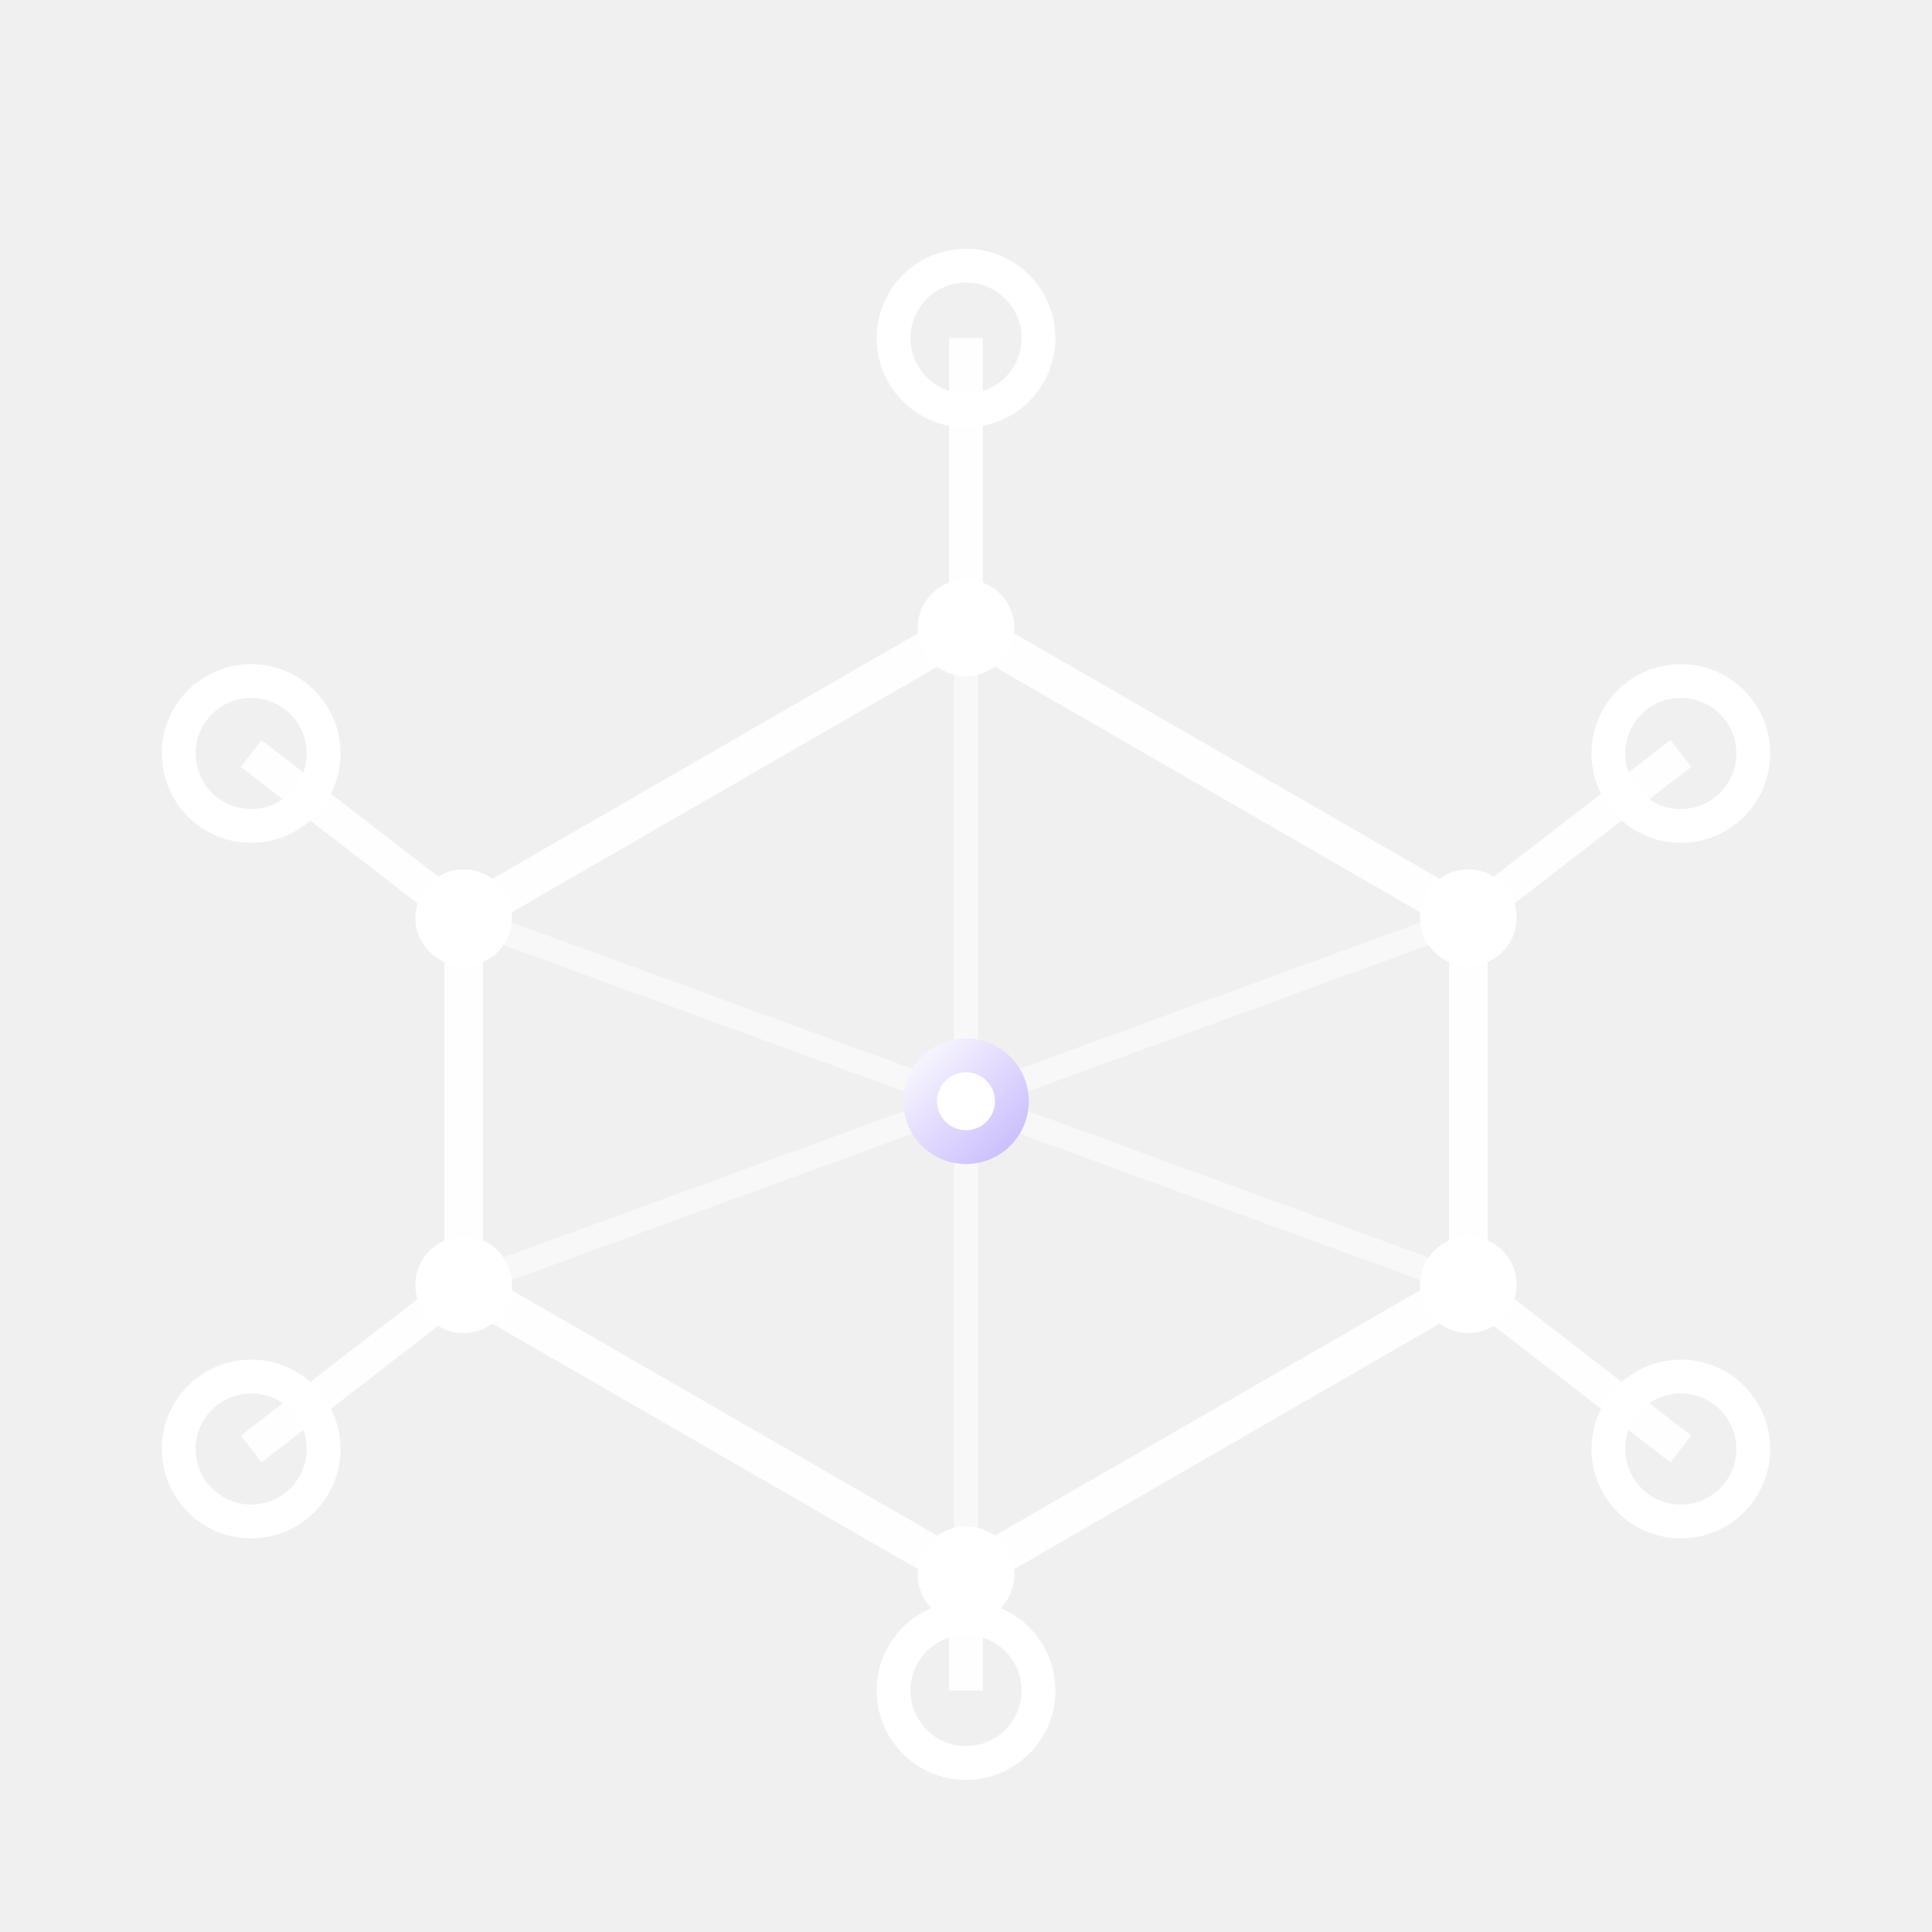
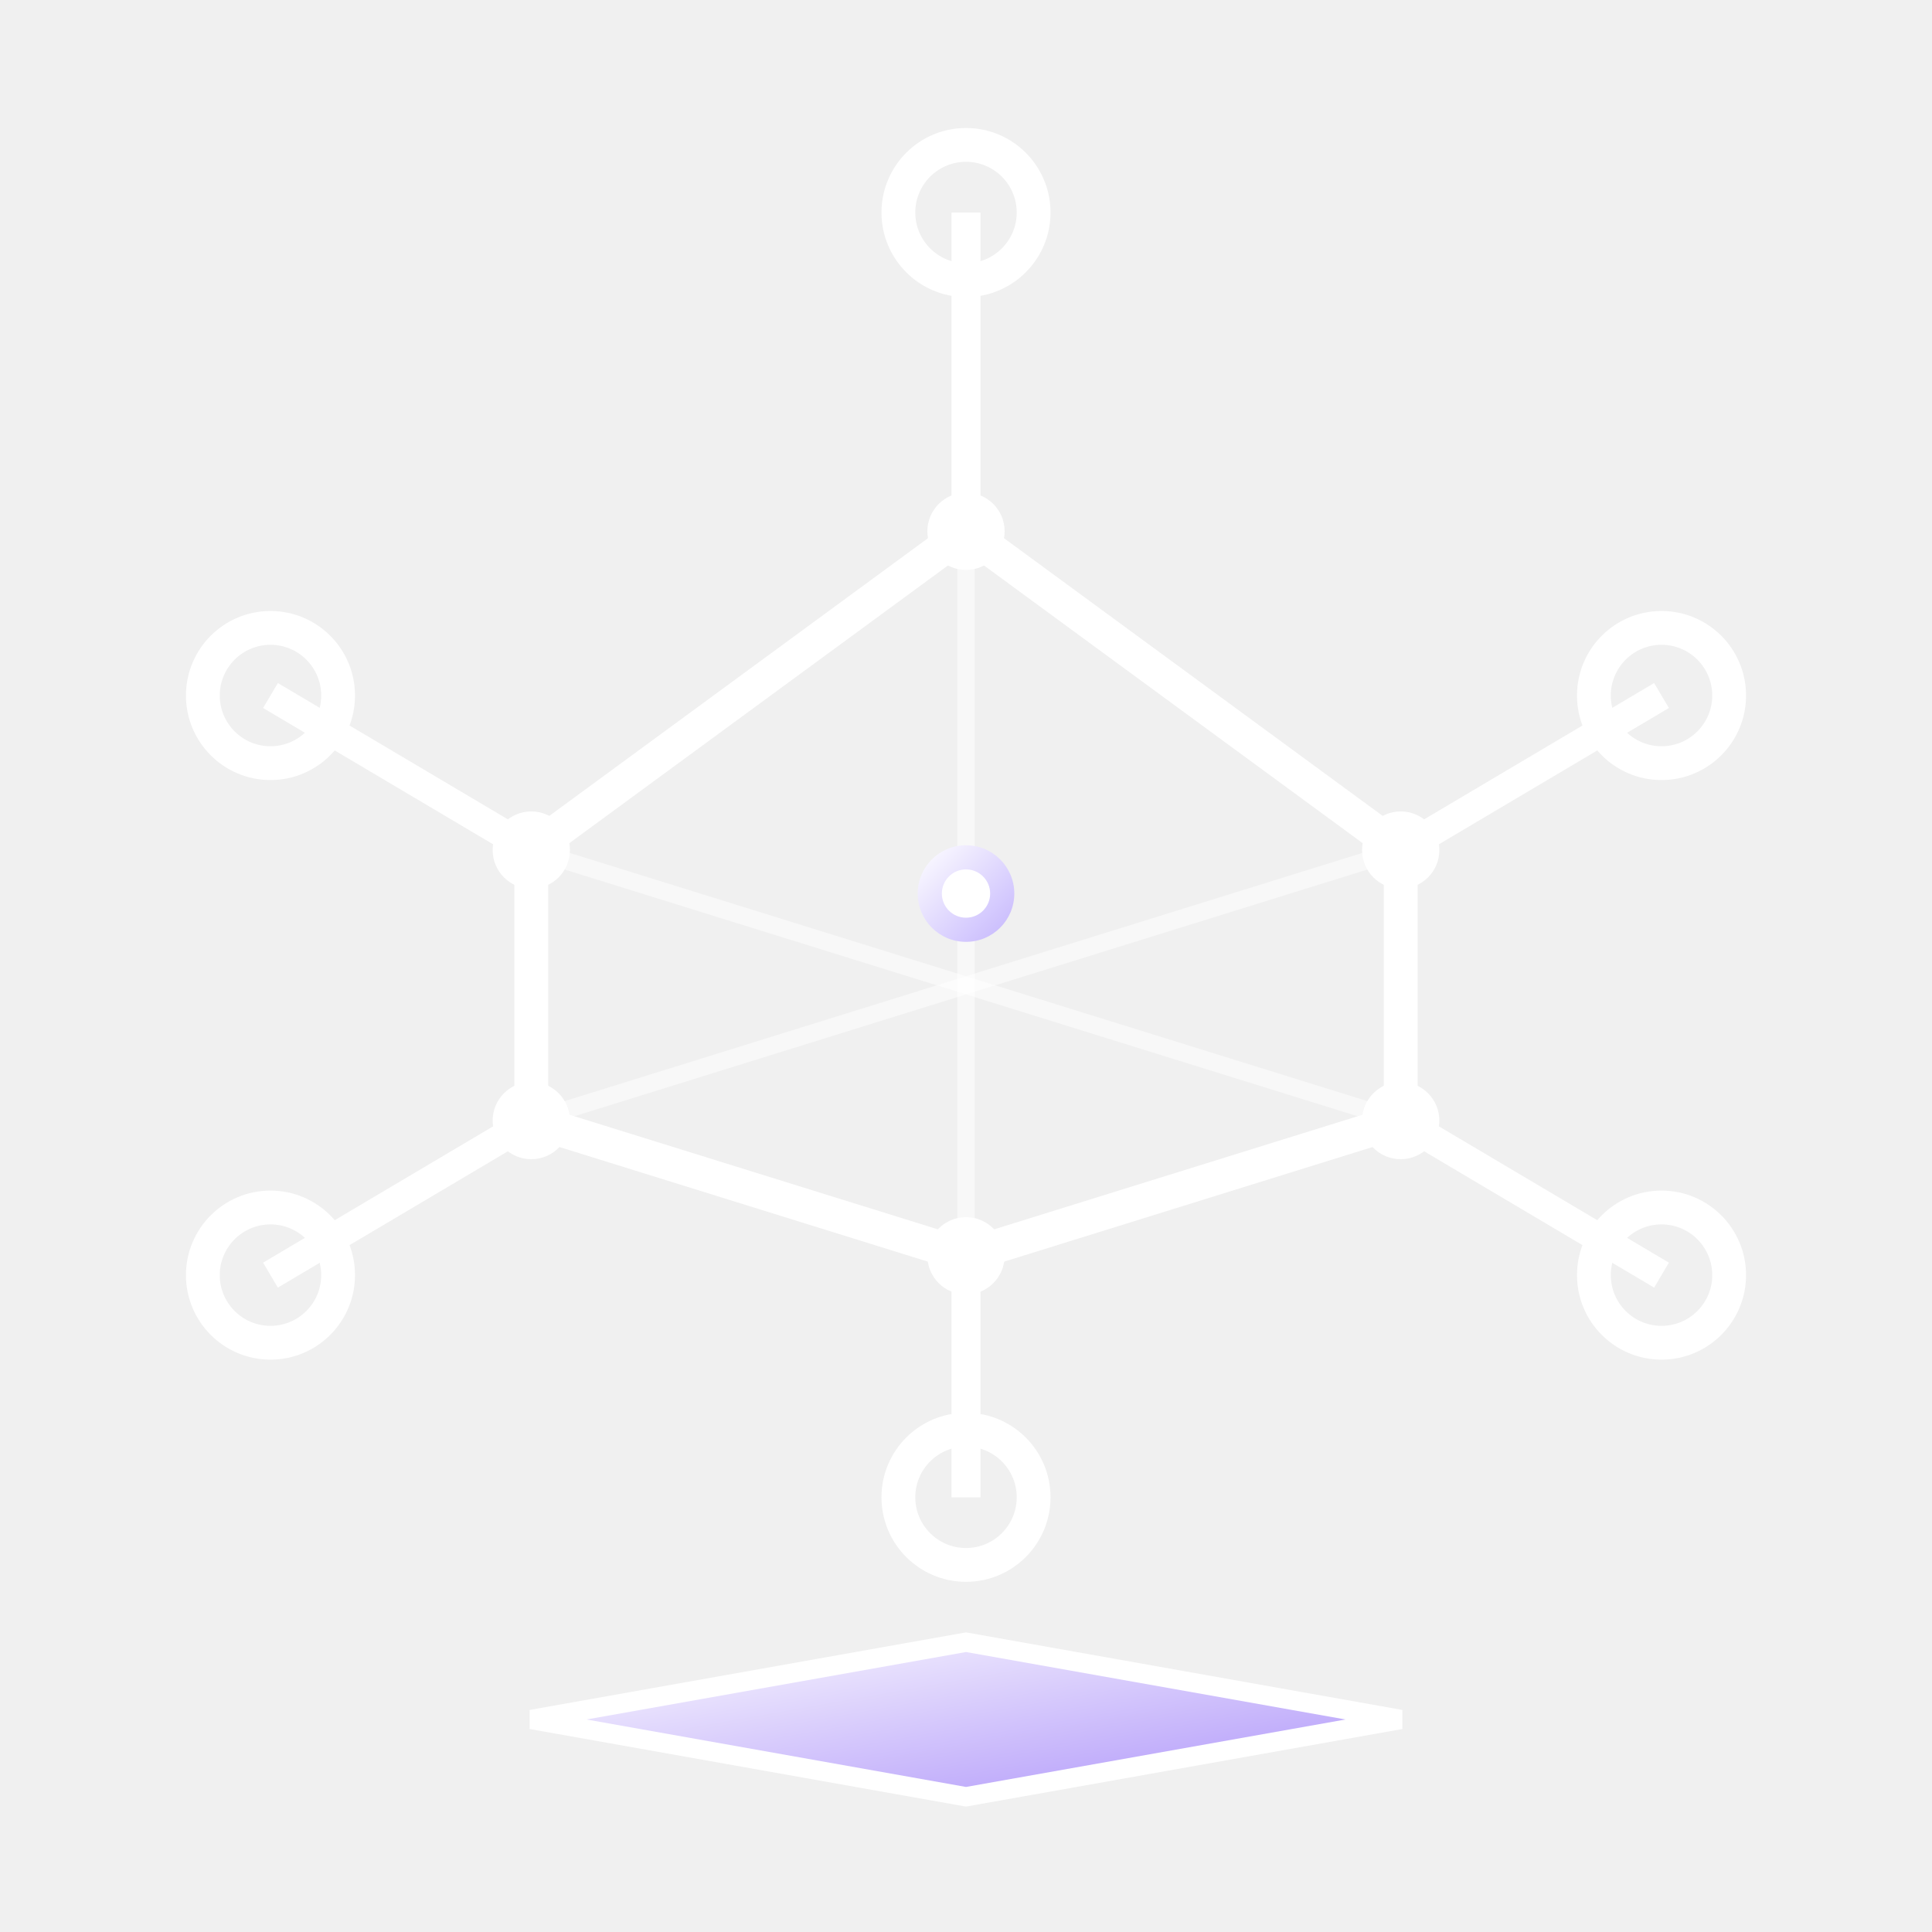
<svg xmlns="http://www.w3.org/2000/svg" viewBox="0 0 200 200" fill="none">
  <defs>
    <linearGradient id="grad" x1="0" y1="0" x2="1" y2="1">
      <stop offset="0%" stop-color="#fff" />
      <stop offset="100%" stop-color="#c4b5fd" />
    </linearGradient>
+     <linearGradient id="base-grad" x1="0" y1="0" x2="1" y2="1">
+       <stop offset="0%" stop-color="#fff" />
+       <stop offset="100%" stop-color="#a78bfa" />
+     </linearGradient>
  </defs>
-   <line x1="100" y1="65" x2="100" y2="35" stroke="white" stroke-width="3.5" stroke-opacity="0.95" />
-   <line x1="152" y1="95" x2="174" y2="78" stroke="white" stroke-width="3.5" stroke-opacity="0.95" />
-   <line x1="152" y1="133" x2="174" y2="150" stroke="white" stroke-width="3.5" stroke-opacity="0.95" />
-   <line x1="100" y1="163" x2="100" y2="175" stroke="white" stroke-width="3.5" stroke-opacity="0.95" />
-   <line x1="48" y1="133" x2="26" y2="150" stroke="white" stroke-width="3.5" stroke-opacity="0.95" />
-   <line x1="48" y1="95" x2="26" y2="78" stroke="white" stroke-width="3.5" stroke-opacity="0.95" />
-   <polygon points="100,65 152,95 152,133 100,163 48,133 48,95" fill="none" stroke="white" stroke-width="4" stroke-opacity="0.95" />
-   <line x1="100" y1="65" x2="100" y2="163" stroke="white" stroke-width="2.5" stroke-opacity="0.5" />
-   <line x1="48" y1="95" x2="152" y2="133" stroke="white" stroke-width="2.5" stroke-opacity="0.5" />
-   <line x1="152" y1="95" x2="48" y2="133" stroke="white" stroke-width="2.5" stroke-opacity="0.5" />
-   <circle cx="100" cy="114" r="6.5" fill="url(#grad)" />
-   <circle cx="100" cy="114" r="3" fill="white" />
-   <circle cx="100" cy="35" r="7.5" fill="none" stroke="white" stroke-width="3.5" />
-   <circle cx="174" cy="78" r="7.5" fill="none" stroke="white" stroke-width="3.5" />
-   <circle cx="174" cy="150" r="7.5" fill="none" stroke="white" stroke-width="3.5" />
-   <circle cx="100" cy="175" r="7.5" fill="none" stroke="white" stroke-width="3.5" />
-   <circle cx="26" cy="150" r="7.5" fill="none" stroke="white" stroke-width="3.5" />
-   <circle cx="26" cy="78" r="7.5" fill="none" stroke="white" stroke-width="3.5" />
-   <circle cx="100" cy="65" r="5" fill="white" />
-   <circle cx="152" cy="95" r="5" fill="white" />
-   <circle cx="152" cy="133" r="5" fill="white" />
-   <circle cx="100" cy="163" r="5" fill="white" />
-   <circle cx="48" cy="133" r="5" fill="white" />
-   <circle cx="48" cy="95" r="5" fill="white" />
+   <circle cx="100" cy="22" r="7" fill="none" stroke="white" stroke-width="3.5" />
+   <circle cx="28" cy="72" r="7" fill="none" stroke="white" stroke-width="3.5" />
+   <circle cx="172" cy="72" r="7" fill="none" stroke="white" stroke-width="3.5" />
+   <circle cx="28" cy="132" r="7" fill="none" stroke="white" stroke-width="3.5" />
+   <circle cx="172" cy="132" r="7" fill="none" stroke="white" stroke-width="3.5" />
+   <circle cx="100" cy="155" r="7" fill="none" stroke="white" stroke-width="3.5" />
+   <line x1="100" y1="22" x2="100" y2="55" stroke="white" stroke-width="3" />
+   <line x1="28" y1="72" x2="55" y2="88" stroke="white" stroke-width="3" />
+   <line x1="172" y1="72" x2="145" y2="88" stroke="white" stroke-width="3" />
+   <line x1="28" y1="132" x2="55" y2="116" stroke="white" stroke-width="3" />
+   <line x1="172" y1="132" x2="145" y2="116" stroke="white" stroke-width="3" />
+   <line x1="100" y1="155" x2="100" y2="130" stroke="white" stroke-width="3" />
+   <polygon points="100,55 145,88 145,116 100,130 55,116 55,88" fill="none" stroke="white" stroke-width="3.5" />
+   <line x1="100" y1="55" x2="100" y2="130" stroke="white" stroke-width="1.8" stroke-opacity="0.5" />
+   <line x1="55" y1="88" x2="145" y2="116" stroke="white" stroke-width="1.8" stroke-opacity="0.5" />
+   <line x1="145" y1="88" x2="55" y2="116" stroke="white" stroke-width="1.8" stroke-opacity="0.5" />
+   <circle cx="100" cy="92.5" r="5" fill="url(#grad)" />
+   <circle cx="100" cy="92.5" r="2.5" fill="white" />
+   <circle cx="100" cy="55" r="4" fill="white" />
+   <circle cx="145" cy="88" r="4" fill="white" />
+   <circle cx="145" cy="116" r="4" fill="white" />
+   <circle cx="100" cy="130" r="4" fill="white" />
+   <circle cx="55" cy="116" r="4" fill="white" />
+   <circle cx="55" cy="88" r="4" fill="white" />
+   <polygon points="100,170 145,178 100,186 55,178" fill="url(#base-grad)" fill-opacity="0.95" stroke="white" stroke-width="2" />
</svg>
